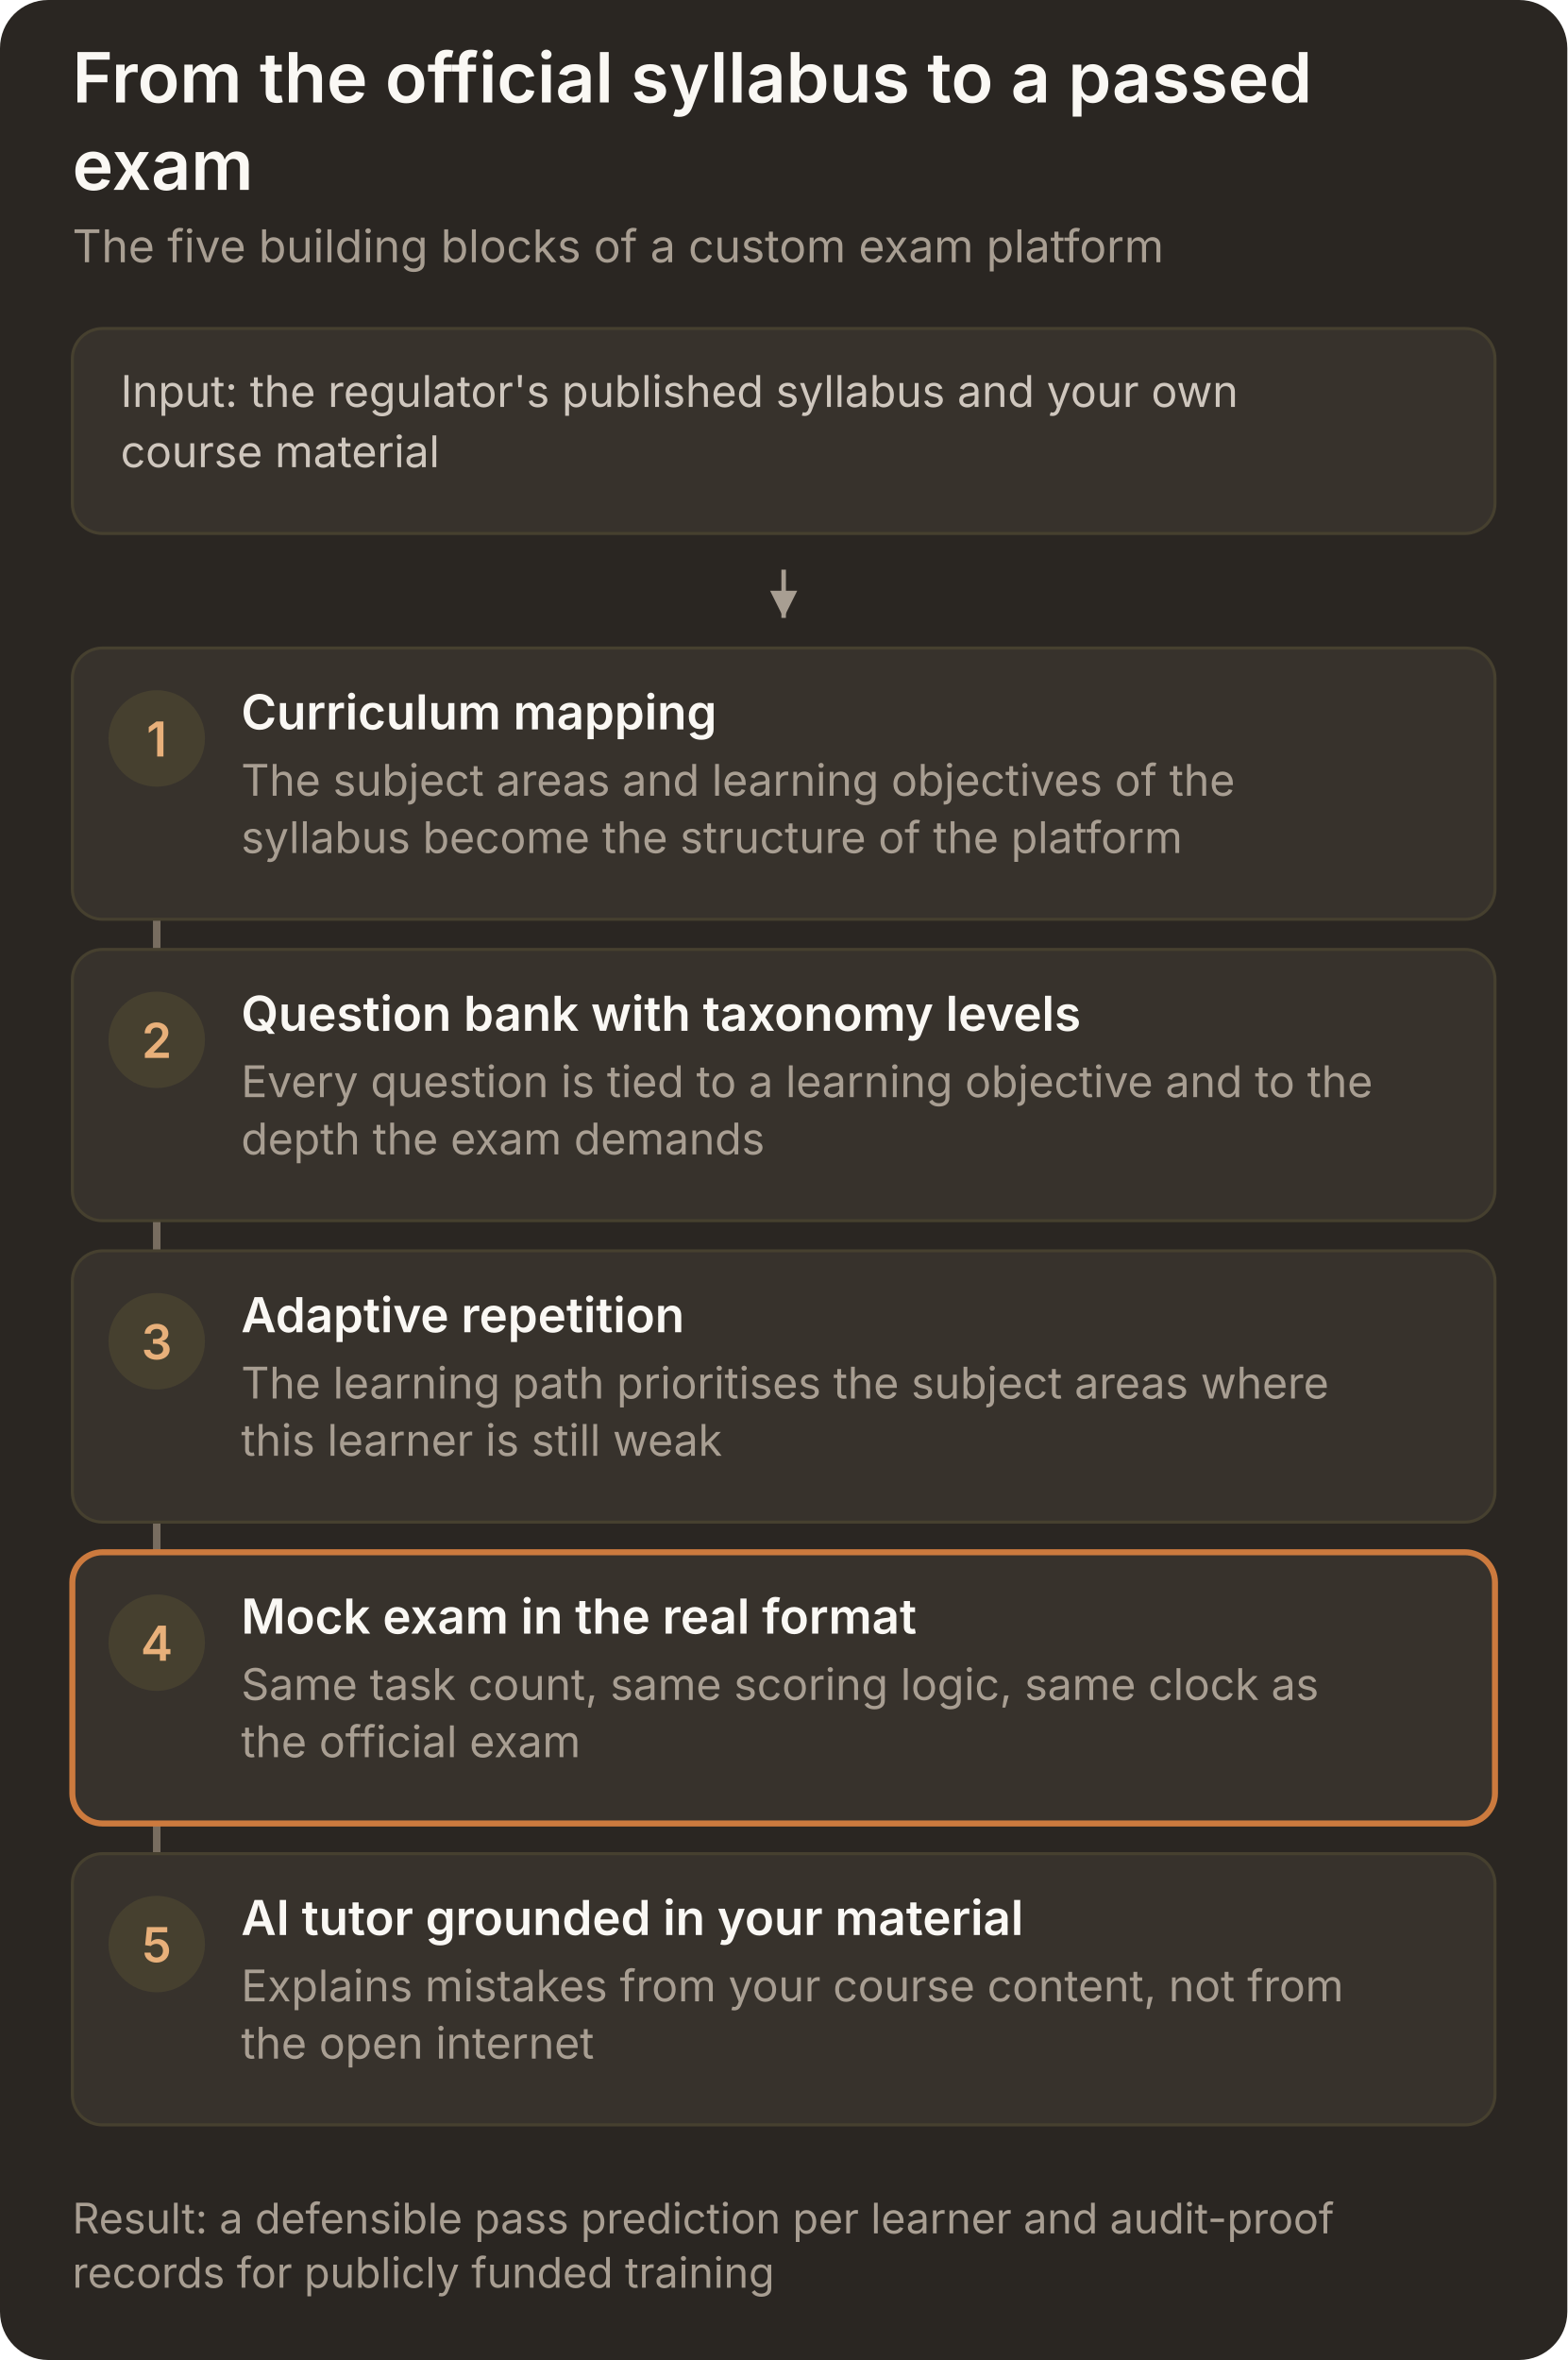
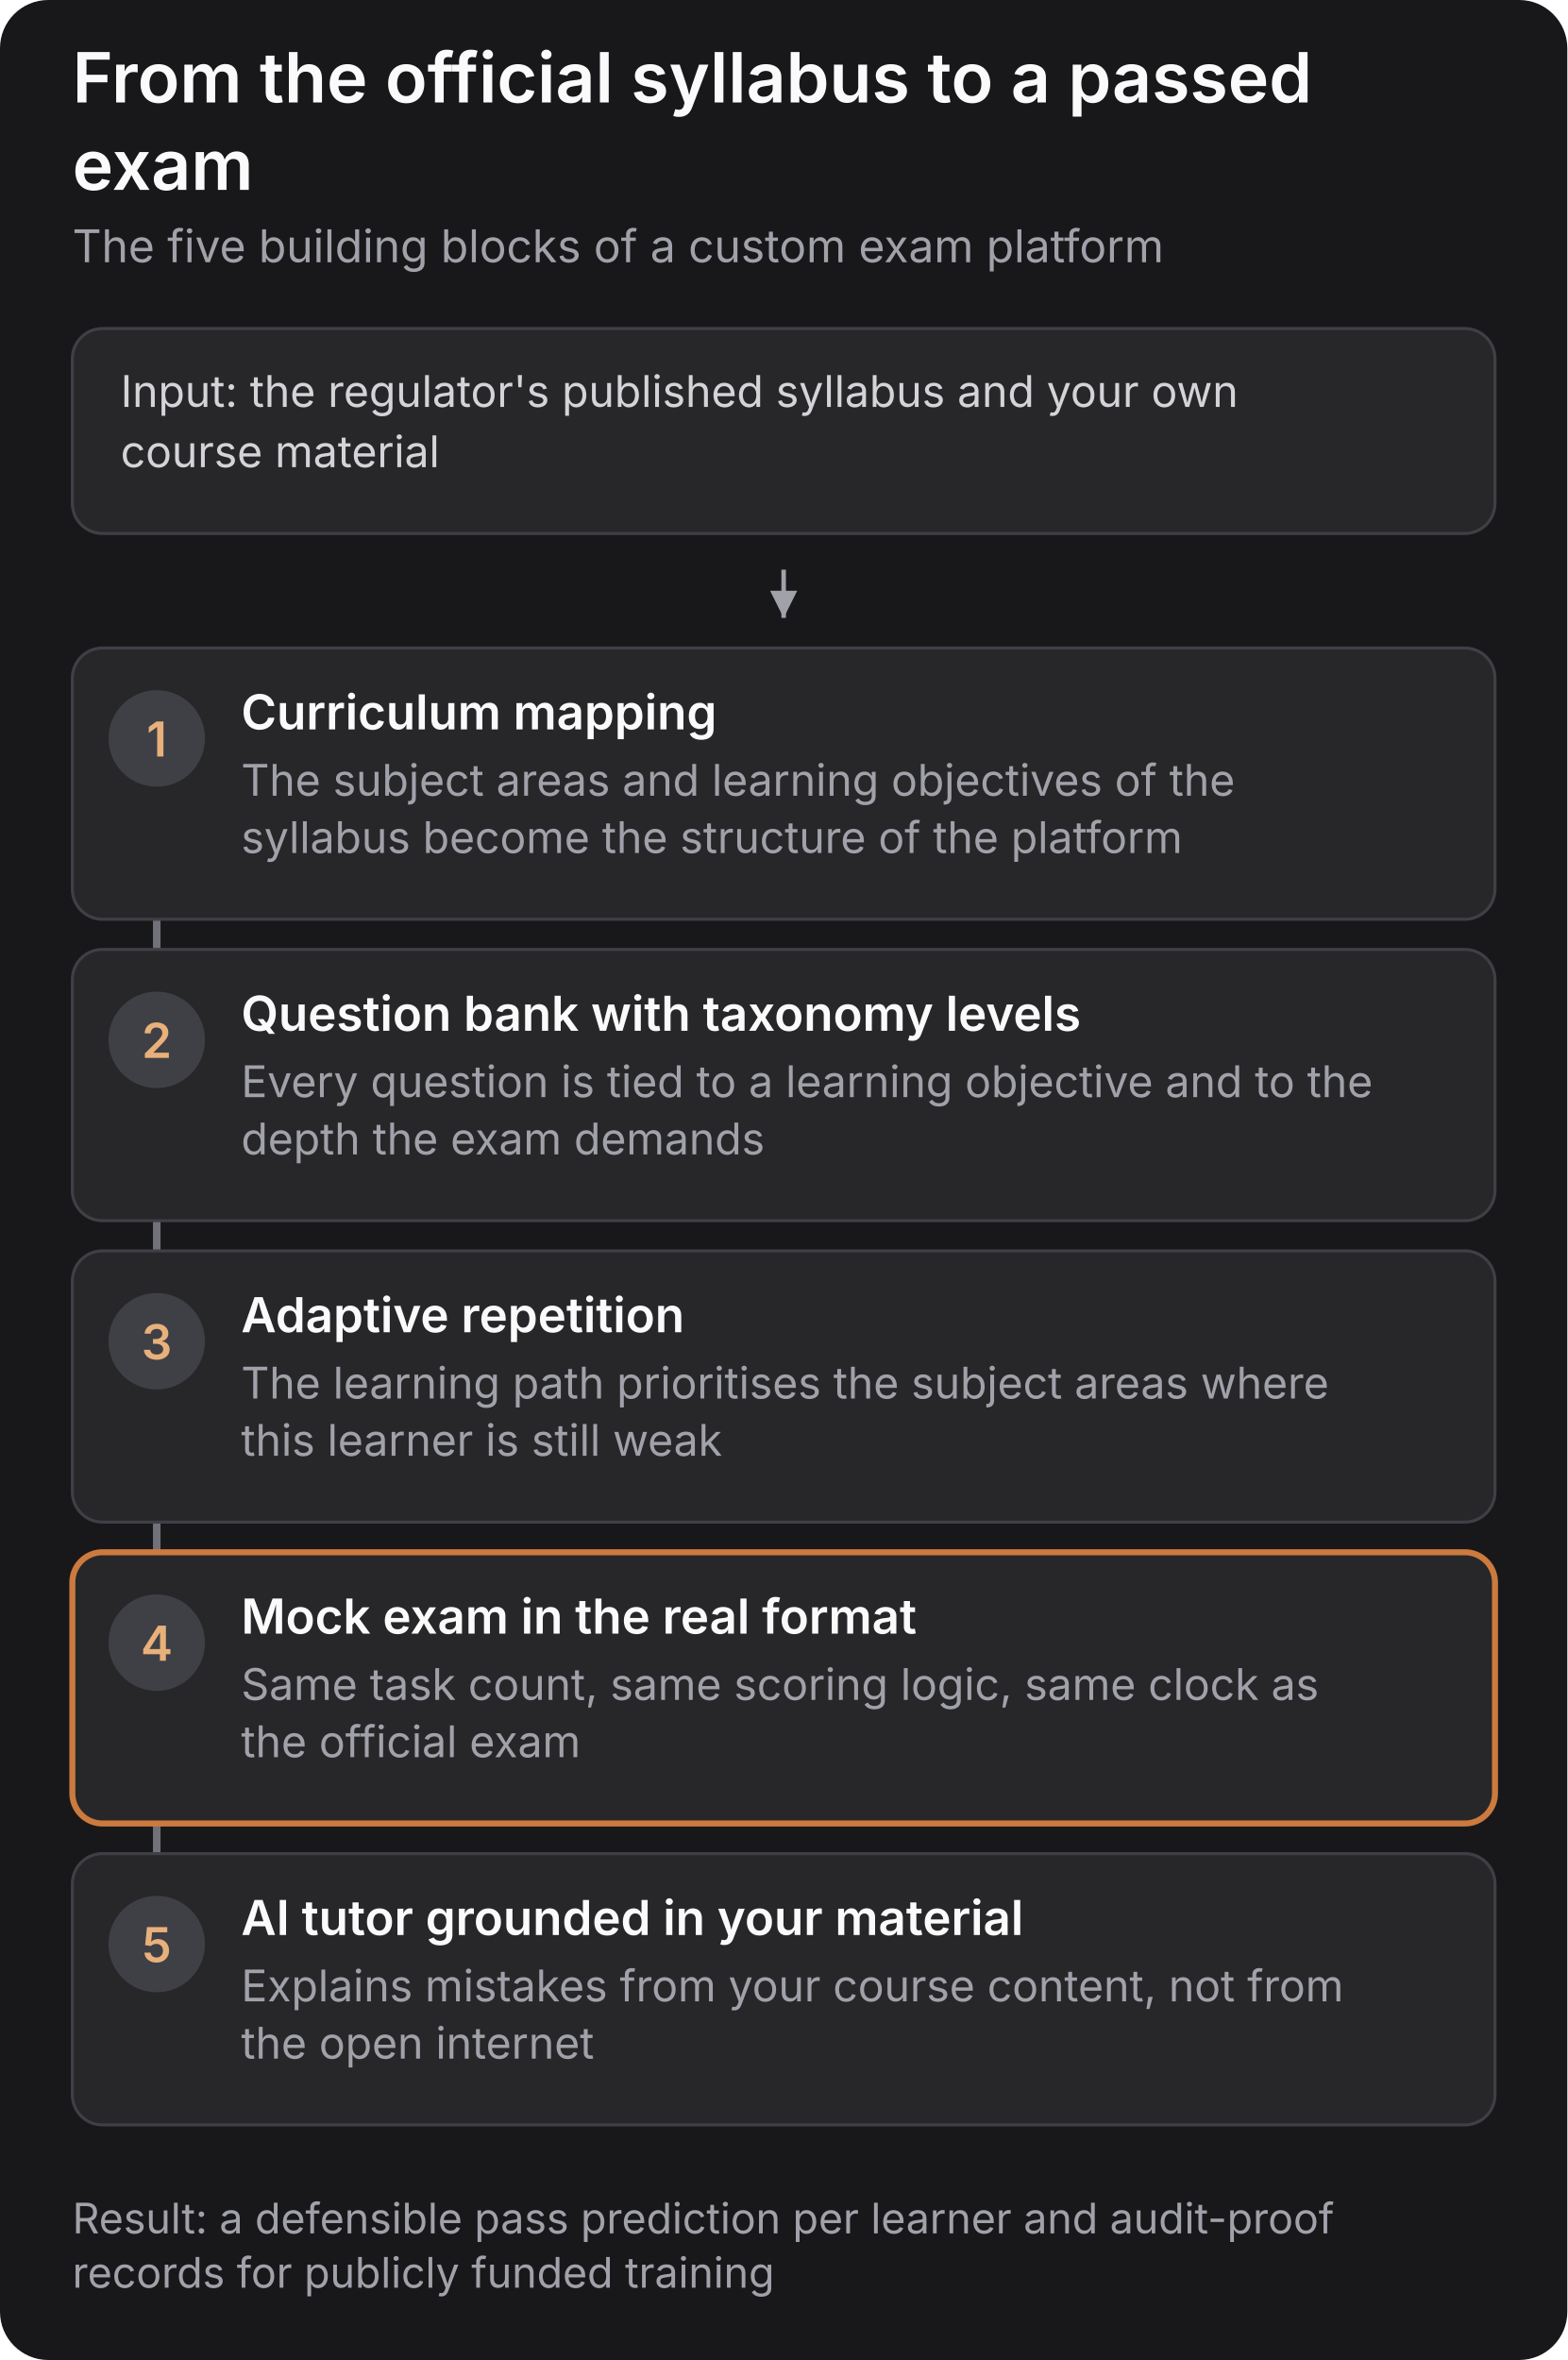
<svg xmlns="http://www.w3.org/2000/svg" width="520" height="783" viewBox="0 0 520 783" role="img" aria-label="Diagram: the five building blocks of a custom exam preparation platform, from the official syllabus through curriculum mapping, a tagged question bank, adaptive repetition and a mock exam to an AI tutor grounded in your own material.">
  <defs>
    <marker id="ar" markerWidth="8" markerHeight="8" refX="6" refY="3" orient="auto">
-       <path d="M0,0 L6,3 L0,6 Z" fill="#a89e92" />
+       <path d="M0,0 L6,3 L0,6 Z" fill="#a1a1aa" />
    </marker>
  </defs>
-   <rect x="0" y="0" width="520" height="783" rx="16" fill="#2a2622" />
-   <text x="24" y="34" font-family="'Inter', system-ui, -apple-system, sans-serif" font-size="23" fill="#faf8f4" font-weight="600">From the official syllabus to a passed</text>
-   <text x="24" y="63" font-family="'Inter', system-ui, -apple-system, sans-serif" font-size="23" fill="#faf8f4" font-weight="600">exam</text>
-   <text x="24" y="87" font-family="'Inter', system-ui, -apple-system, sans-serif" font-size="15" fill="#a89e92">The five building blocks of a custom exam platform</text>
-   <rect x="24" y="109" width="472" height="68" rx="10" fill="#37322c" stroke="#46402f" stroke-width="1" />
-   <text x="40" y="135" font-family="'Inter', system-ui, -apple-system, sans-serif" font-size="14.5" fill="#cfc7be">Input: the regulator's published syllabus and your own</text>
-   <text x="40" y="155" font-family="'Inter', system-ui, -apple-system, sans-serif" font-size="14.5" fill="#cfc7be">course material</text>
-   <path d="M260,189 L260,205" stroke="#a89e92" stroke-width="1.5" marker-end="url(#ar)" />
-   <path d="M52,245 L52,645" stroke="#786d60" stroke-width="2.5" />
-   <rect x="24" y="215" width="472" height="90" rx="10" fill="#37322c" stroke="#46402f" stroke-width="1" />
-   <circle cx="52" cy="245" r="16" fill="#46402f" />
+   <rect x="0" y="0" width="520" height="783" rx="16" fill="#18181b" />
+   <text x="24" y="34" font-family="'Inter', system-ui, -apple-system, sans-serif" font-size="23" fill="#fafafa" font-weight="600">From the official syllabus to a passed</text>
+   <text x="24" y="63" font-family="'Inter', system-ui, -apple-system, sans-serif" font-size="23" fill="#fafafa" font-weight="600">exam</text>
+   <text x="24" y="87" font-family="'Inter', system-ui, -apple-system, sans-serif" font-size="15" fill="#a1a1aa">The five building blocks of a custom exam platform</text>
+   <rect x="24" y="109" width="472" height="68" rx="10" fill="#27272a" stroke="#3f3f46" stroke-width="1" />
+   <text x="40" y="135" font-family="'Inter', system-ui, -apple-system, sans-serif" font-size="14.5" fill="#d4d4d8">Input: the regulator's published syllabus and your own</text>
+   <text x="40" y="155" font-family="'Inter', system-ui, -apple-system, sans-serif" font-size="14.5" fill="#d4d4d8">course material</text>
+   <path d="M260,189 L260,205" stroke="#a1a1aa" stroke-width="1.5" marker-end="url(#ar)" />
+   <path d="M52,245 L52,645" stroke="#71717a" stroke-width="2.5" />
+   <rect x="24" y="215" width="472" height="90" rx="10" fill="#27272a" stroke="#3f3f46" stroke-width="1" />
+   <circle cx="52" cy="245" r="16" fill="#3f3f46" />
  <text x="52" y="251" font-family="'Inter', system-ui, -apple-system, sans-serif" font-size="16" fill="#e8b07a" font-weight="600" text-anchor="middle">1</text>
-   <text x="80" y="242" font-family="'Inter', system-ui, -apple-system, sans-serif" font-size="16" fill="#faf8f4" font-weight="600">Curriculum mapping</text>
-   <text x="80" y="264" font-family="'Inter', system-ui, -apple-system, sans-serif" font-size="14.5" fill="#a89e92">The subject areas and learning objectives of the</text>
-   <text x="80" y="283" font-family="'Inter', system-ui, -apple-system, sans-serif" font-size="14.5" fill="#a89e92">syllabus become the structure of the platform</text>
-   <rect x="24" y="315" width="472" height="90" rx="10" fill="#37322c" stroke="#46402f" stroke-width="1" />
-   <circle cx="52" cy="345" r="16" fill="#46402f" />
+   <text x="80" y="242" font-family="'Inter', system-ui, -apple-system, sans-serif" font-size="16" fill="#fafafa" font-weight="600">Curriculum mapping</text>
+   <text x="80" y="264" font-family="'Inter', system-ui, -apple-system, sans-serif" font-size="14.5" fill="#a1a1aa">The subject areas and learning objectives of the</text>
+   <text x="80" y="283" font-family="'Inter', system-ui, -apple-system, sans-serif" font-size="14.5" fill="#a1a1aa">syllabus become the structure of the platform</text>
+   <rect x="24" y="315" width="472" height="90" rx="10" fill="#27272a" stroke="#3f3f46" stroke-width="1" />
+   <circle cx="52" cy="345" r="16" fill="#3f3f46" />
  <text x="52" y="351" font-family="'Inter', system-ui, -apple-system, sans-serif" font-size="16" fill="#e8b07a" font-weight="600" text-anchor="middle">2</text>
-   <text x="80" y="342" font-family="'Inter', system-ui, -apple-system, sans-serif" font-size="16" fill="#faf8f4" font-weight="600">Question bank with taxonomy levels</text>
-   <text x="80" y="364" font-family="'Inter', system-ui, -apple-system, sans-serif" font-size="14.5" fill="#a89e92">Every question is tied to a learning objective and to the</text>
-   <text x="80" y="383" font-family="'Inter', system-ui, -apple-system, sans-serif" font-size="14.5" fill="#a89e92">depth the exam demands</text>
-   <rect x="24" y="415" width="472" height="90" rx="10" fill="#37322c" stroke="#46402f" stroke-width="1" />
-   <circle cx="52" cy="445" r="16" fill="#46402f" />
+   <text x="80" y="342" font-family="'Inter', system-ui, -apple-system, sans-serif" font-size="16" fill="#fafafa" font-weight="600">Question bank with taxonomy levels</text>
+   <text x="80" y="364" font-family="'Inter', system-ui, -apple-system, sans-serif" font-size="14.5" fill="#a1a1aa">Every question is tied to a learning objective and to the</text>
+   <text x="80" y="383" font-family="'Inter', system-ui, -apple-system, sans-serif" font-size="14.5" fill="#a1a1aa">depth the exam demands</text>
+   <rect x="24" y="415" width="472" height="90" rx="10" fill="#27272a" stroke="#3f3f46" stroke-width="1" />
+   <circle cx="52" cy="445" r="16" fill="#3f3f46" />
  <text x="52" y="451" font-family="'Inter', system-ui, -apple-system, sans-serif" font-size="16" fill="#e8b07a" font-weight="600" text-anchor="middle">3</text>
-   <text x="80" y="442" font-family="'Inter', system-ui, -apple-system, sans-serif" font-size="16" fill="#faf8f4" font-weight="600">Adaptive repetition</text>
-   <text x="80" y="464" font-family="'Inter', system-ui, -apple-system, sans-serif" font-size="14.5" fill="#a89e92">The learning path prioritises the subject areas where</text>
-   <text x="80" y="483" font-family="'Inter', system-ui, -apple-system, sans-serif" font-size="14.5" fill="#a89e92">this learner is still weak</text>
-   <rect x="24" y="515" width="472" height="90" rx="10" fill="#37322c" stroke="#cc7a3e" stroke-width="2" />
-   <circle cx="52" cy="545" r="16" fill="#46402f" />
+   <text x="80" y="442" font-family="'Inter', system-ui, -apple-system, sans-serif" font-size="16" fill="#fafafa" font-weight="600">Adaptive repetition</text>
+   <text x="80" y="464" font-family="'Inter', system-ui, -apple-system, sans-serif" font-size="14.5" fill="#a1a1aa">The learning path prioritises the subject areas where</text>
+   <text x="80" y="483" font-family="'Inter', system-ui, -apple-system, sans-serif" font-size="14.5" fill="#a1a1aa">this learner is still weak</text>
+   <rect x="24" y="515" width="472" height="90" rx="10" fill="#27272a" stroke="#cc7a3e" stroke-width="2" />
+   <circle cx="52" cy="545" r="16" fill="#3f3f46" />
  <text x="52" y="551" font-family="'Inter', system-ui, -apple-system, sans-serif" font-size="16" fill="#e8b07a" font-weight="600" text-anchor="middle">4</text>
-   <text x="80" y="542" font-family="'Inter', system-ui, -apple-system, sans-serif" font-size="16" fill="#faf8f4" font-weight="600">Mock exam in the real format</text>
-   <text x="80" y="564" font-family="'Inter', system-ui, -apple-system, sans-serif" font-size="14.5" fill="#a89e92">Same task count, same scoring logic, same clock as</text>
-   <text x="80" y="583" font-family="'Inter', system-ui, -apple-system, sans-serif" font-size="14.5" fill="#a89e92">the official exam</text>
-   <rect x="24" y="615" width="472" height="90" rx="10" fill="#37322c" stroke="#46402f" stroke-width="1" />
-   <circle cx="52" cy="645" r="16" fill="#46402f" />
+   <text x="80" y="542" font-family="'Inter', system-ui, -apple-system, sans-serif" font-size="16" fill="#fafafa" font-weight="600">Mock exam in the real format</text>
+   <text x="80" y="564" font-family="'Inter', system-ui, -apple-system, sans-serif" font-size="14.5" fill="#a1a1aa">Same task count, same scoring logic, same clock as</text>
+   <text x="80" y="583" font-family="'Inter', system-ui, -apple-system, sans-serif" font-size="14.5" fill="#a1a1aa">the official exam</text>
+   <rect x="24" y="615" width="472" height="90" rx="10" fill="#27272a" stroke="#3f3f46" stroke-width="1" />
+   <circle cx="52" cy="645" r="16" fill="#3f3f46" />
  <text x="52" y="651" font-family="'Inter', system-ui, -apple-system, sans-serif" font-size="16" fill="#e8b07a" font-weight="600" text-anchor="middle">5</text>
-   <text x="80" y="642" font-family="'Inter', system-ui, -apple-system, sans-serif" font-size="16" fill="#faf8f4" font-weight="600">AI tutor grounded in your material</text>
-   <text x="80" y="664" font-family="'Inter', system-ui, -apple-system, sans-serif" font-size="14.5" fill="#a89e92">Explains mistakes from your course content, not from</text>
-   <text x="80" y="683" font-family="'Inter', system-ui, -apple-system, sans-serif" font-size="14.5" fill="#a89e92">the open internet</text>
-   <text x="24" y="741" font-family="'Inter', system-ui, -apple-system, sans-serif" font-size="14" fill="#a89e92">Result: a defensible pass prediction per learner and audit-proof</text>
-   <text x="24" y="759" font-family="'Inter', system-ui, -apple-system, sans-serif" font-size="14" fill="#a89e92">records for publicly funded training</text>
+   <text x="80" y="642" font-family="'Inter', system-ui, -apple-system, sans-serif" font-size="16" fill="#fafafa" font-weight="600">AI tutor grounded in your material</text>
+   <text x="80" y="664" font-family="'Inter', system-ui, -apple-system, sans-serif" font-size="14.5" fill="#a1a1aa">Explains mistakes from your course content, not from</text>
+   <text x="80" y="683" font-family="'Inter', system-ui, -apple-system, sans-serif" font-size="14.5" fill="#a1a1aa">the open internet</text>
+   <text x="24" y="741" font-family="'Inter', system-ui, -apple-system, sans-serif" font-size="14" fill="#a1a1aa">Result: a defensible pass prediction per learner and audit-proof</text>
+   <text x="24" y="759" font-family="'Inter', system-ui, -apple-system, sans-serif" font-size="14" fill="#a1a1aa">records for publicly funded training</text>
</svg>
